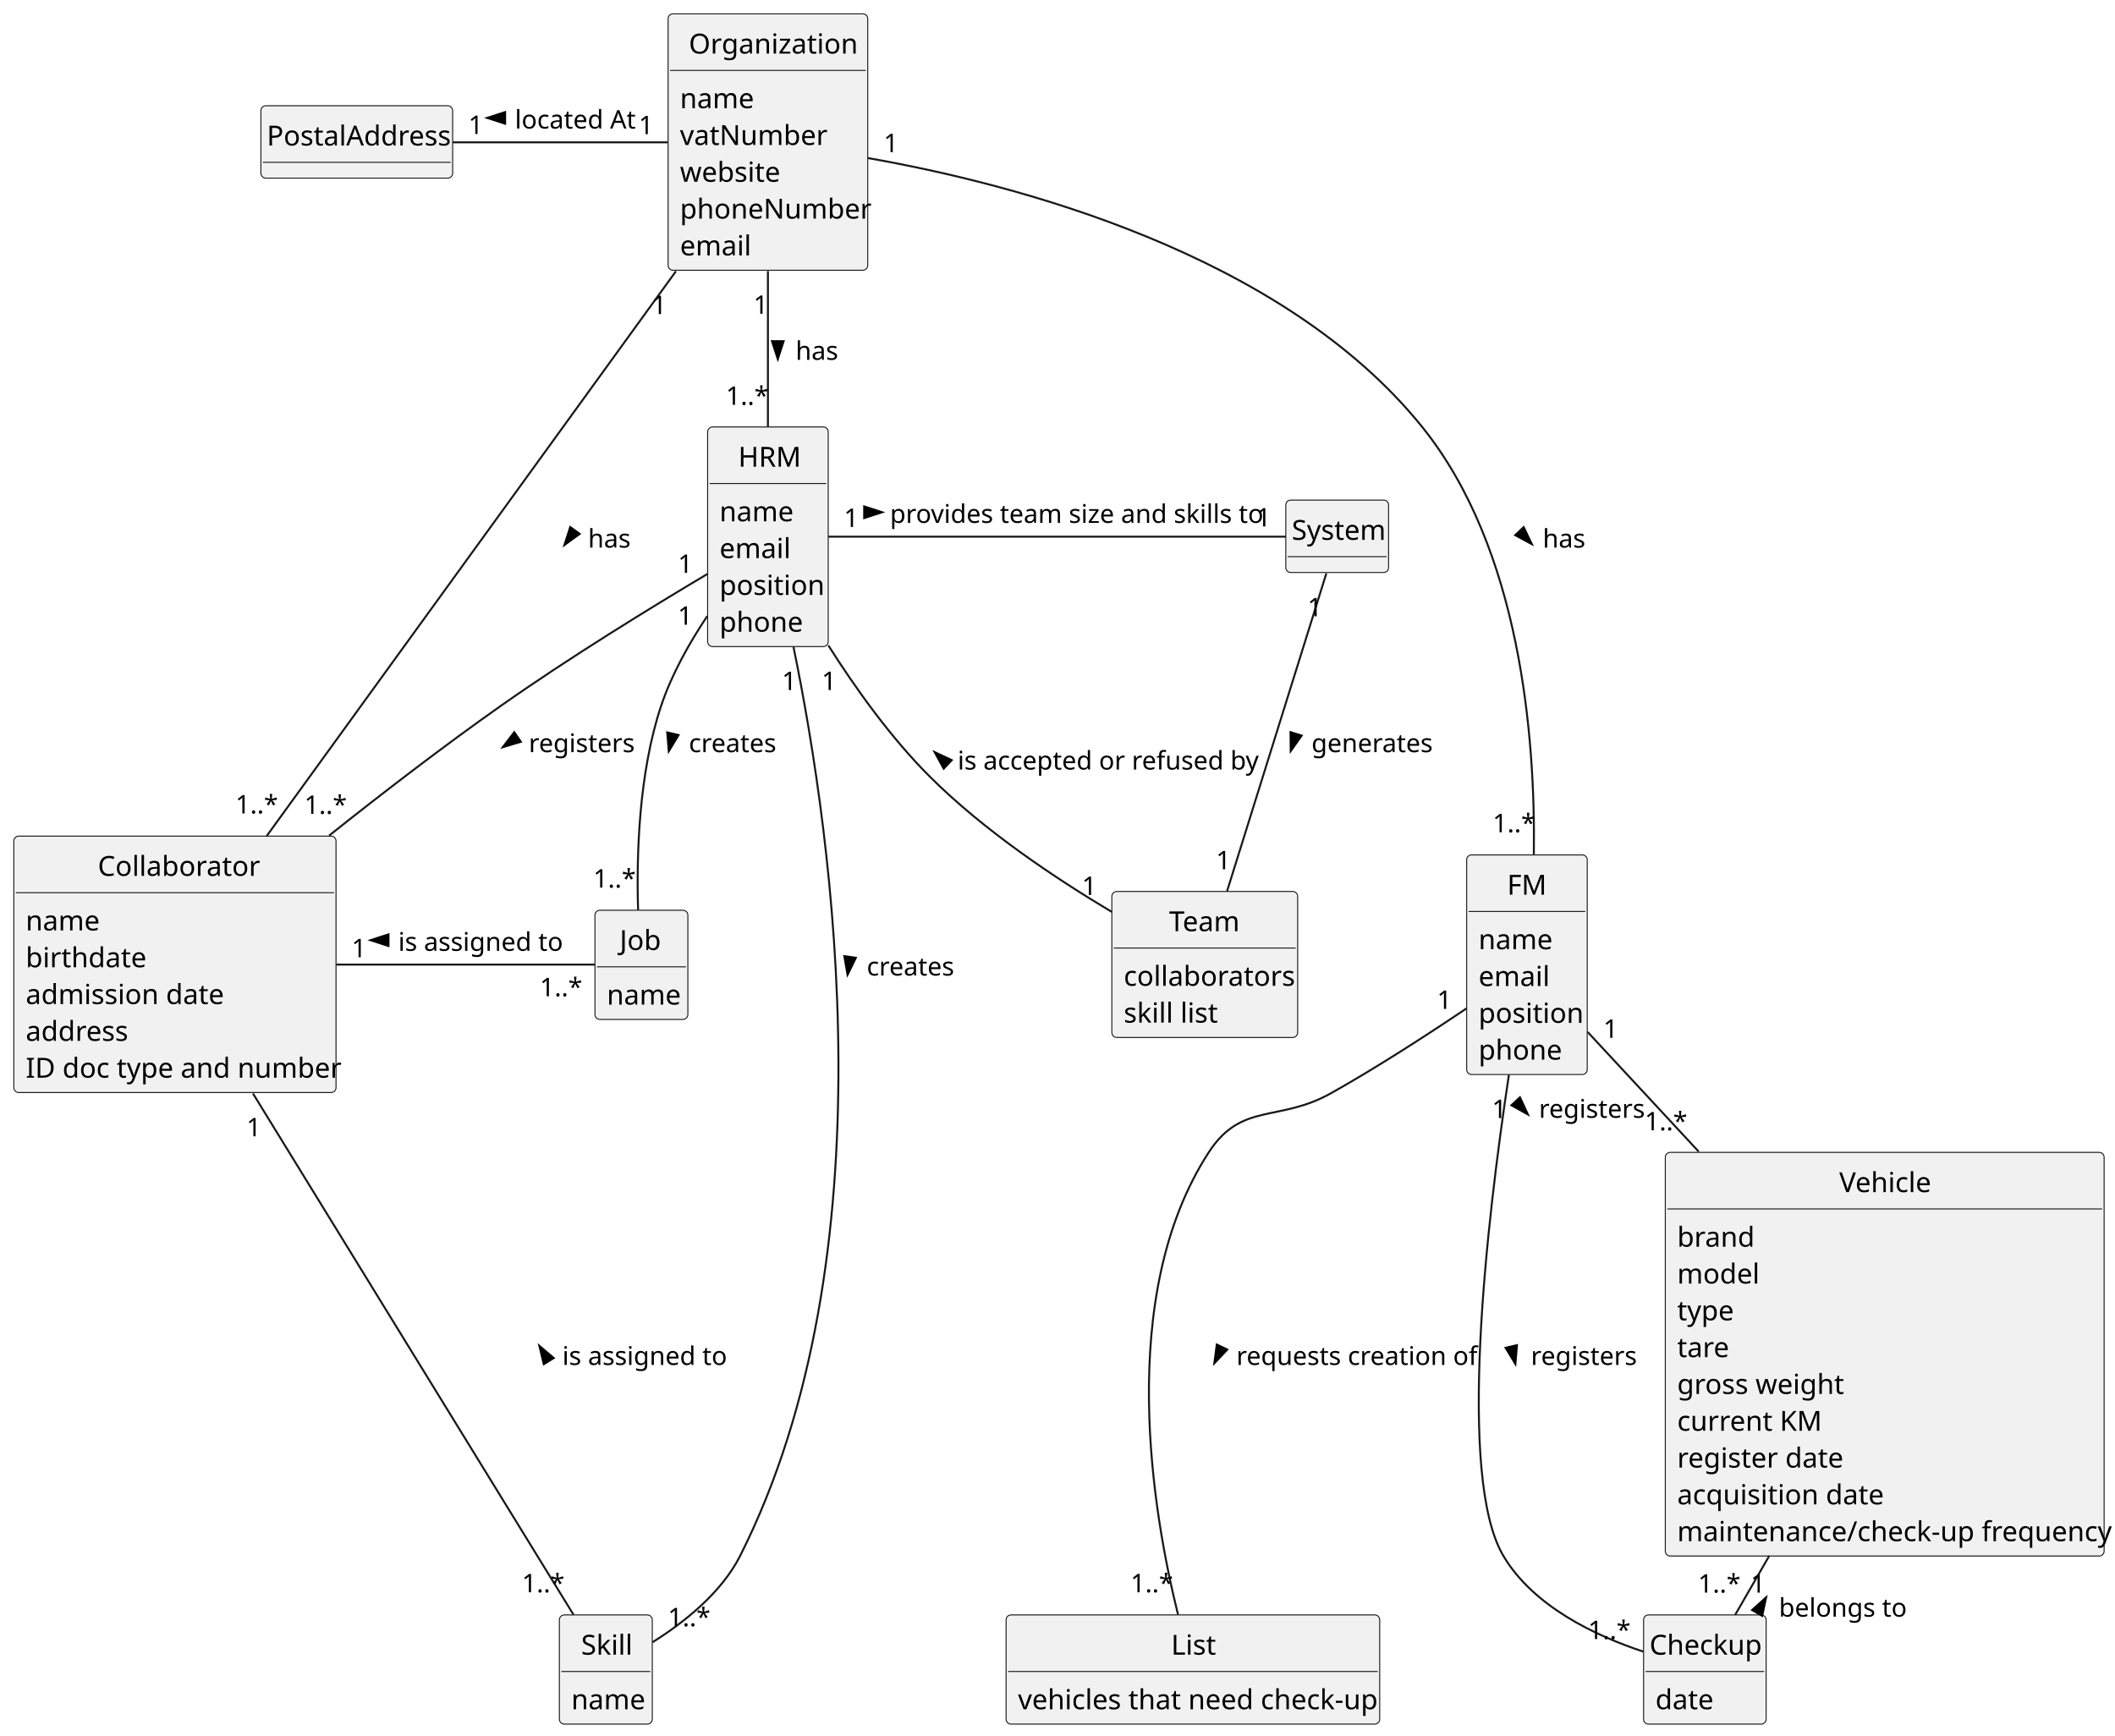
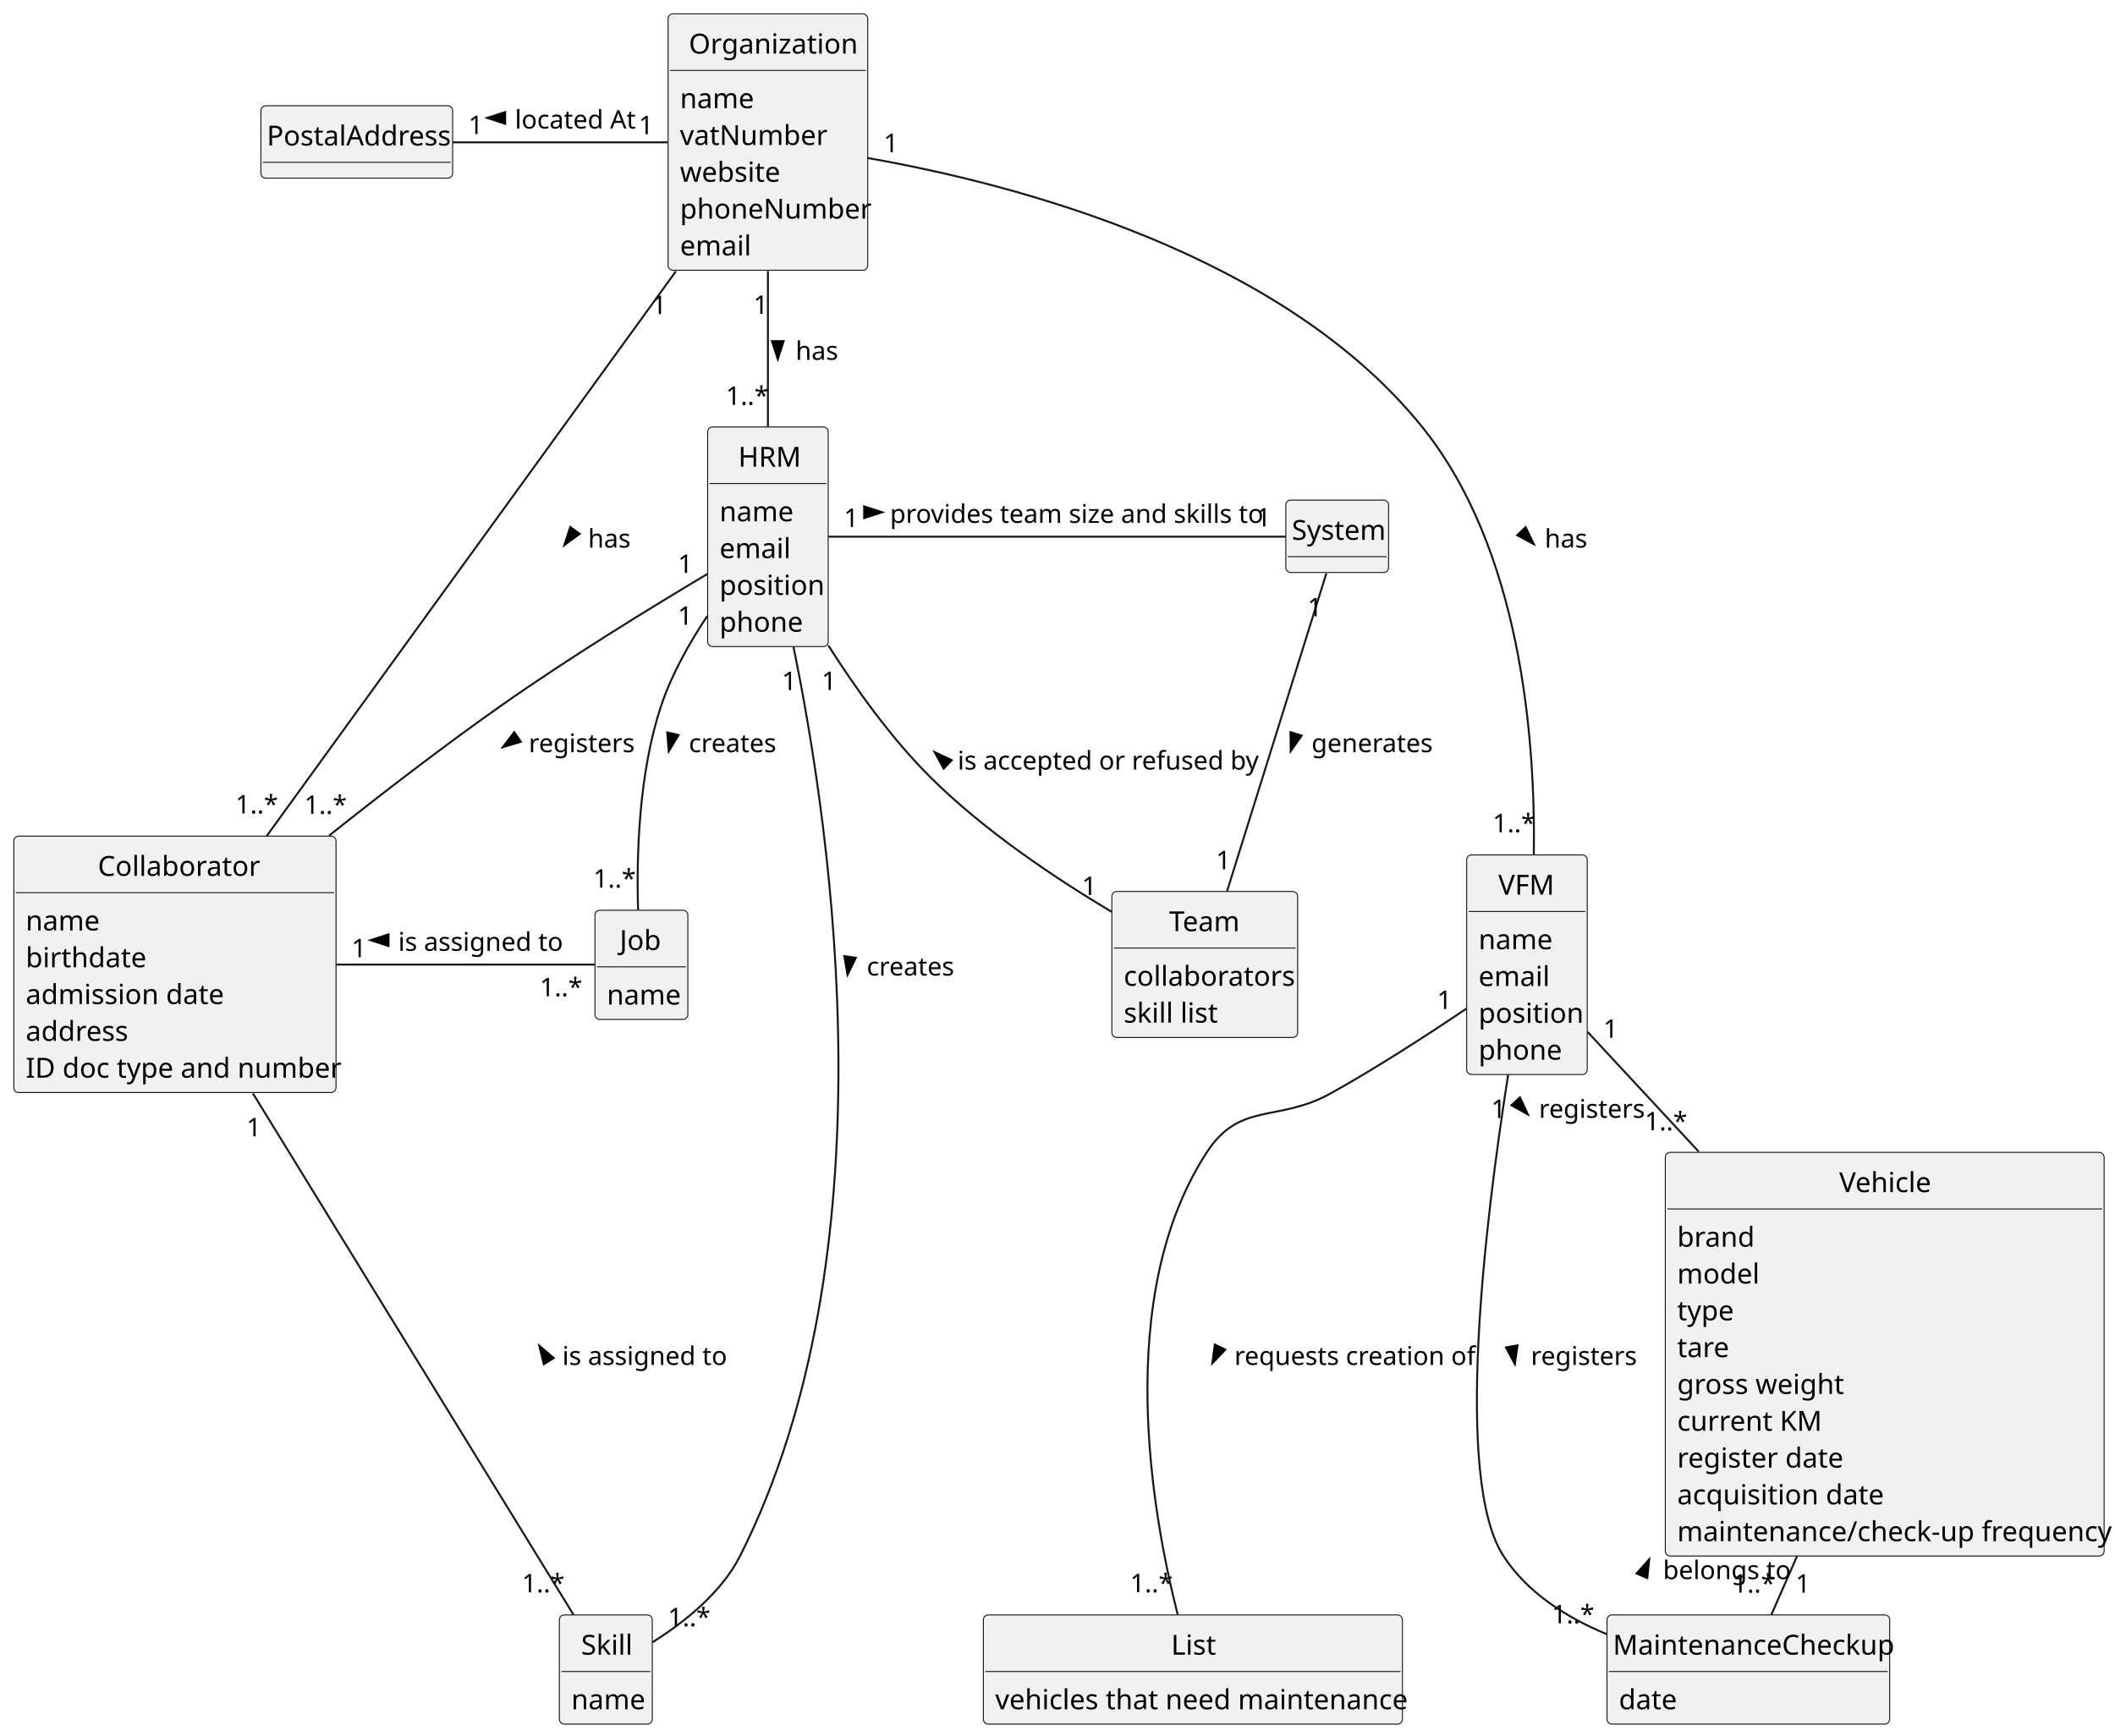
<svg xmlns="http://www.w3.org/2000/svg" contentStyleType="text/css" height="439.5px" preserveAspectRatio="none" style="width:535px;height:439px;background:#FFFFFF;" version="1.1" viewBox="0 0 535 439" width="535.5px" zoomAndPan="magnify">
  <defs />
  <g>
    <g id="elem_Organization">
      <rect codeLine="16" fill="#F1F1F1" height="64.863" id="Organization" rx="1.25" ry="1.25" style="stroke:#181818;stroke-width:0.25;" width="50.5" x="169" y="3.5" />
      <text fill="#000000" font-family="sans-serif" font-size="7" lengthAdjust="spacing" textLength="40" x="174.25" y="13.554">Organization</text>
      <line style="stroke:#181818;stroke-width:0.25;" x1="169.5" x2="219" y1="17.811" y2="17.811" />
      <text fill="#000000" font-family="sans-serif" font-size="7" lengthAdjust="spacing" textLength="17.5" x="172" y="27.364">name</text>
      <text fill="#000000" font-family="sans-serif" font-size="7" lengthAdjust="spacing" textLength="34" x="172" y="36.675">vatNumber</text>
      <text fill="#000000" font-family="sans-serif" font-size="7" lengthAdjust="spacing" textLength="23.5" x="172" y="45.985">website</text>
      <text fill="#000000" font-family="sans-serif" font-size="7" lengthAdjust="spacing" textLength="44.5" x="172" y="55.296">phoneNumber</text>
      <text fill="#000000" font-family="sans-serif" font-size="7" lengthAdjust="spacing" textLength="16.5" x="172" y="64.606">email</text>
    </g>
    <g id="elem_Collaborator">
      <rect codeLine="24" fill="#F1F1F1" height="64.863" id="Collaborator" rx="1.25" ry="1.25" style="stroke:#181818;stroke-width:0.25;" width="81.5" x="3.5" y="211.5" />
      <text fill="#000000" font-family="sans-serif" font-size="7" lengthAdjust="spacing" textLength="39" x="24.75" y="221.554">Collaborator</text>
      <line style="stroke:#181818;stroke-width:0.25;" x1="4" x2="84.5" y1="225.81" y2="225.81" />
      <text fill="#000000" font-family="sans-serif" font-size="7" lengthAdjust="spacing" textLength="17.5" x="6.5" y="235.364">name</text>
      <text fill="#000000" font-family="sans-serif" font-size="7" lengthAdjust="spacing" textLength="28" x="6.5" y="244.675">birthdate</text>
      <text fill="#000000" font-family="sans-serif" font-size="7" lengthAdjust="spacing" textLength="47.5" x="6.5" y="253.985">admission date</text>
      <text fill="#000000" font-family="sans-serif" font-size="7" lengthAdjust="spacing" textLength="25.5" x="6.5" y="263.296">address</text>
      <text fill="#000000" font-family="sans-serif" font-size="7" lengthAdjust="spacing" textLength="75.5" x="6.5" y="272.606">ID doc type and number</text>
    </g>
    <g id="elem_HRM">
      <rect codeLine="33" fill="#F1F1F1" height="55.553" id="HRM" rx="1.25" ry="1.25" style="stroke:#181818;stroke-width:0.25;" width="30.5" x="179" y="108" />
      <text fill="#000000" font-family="sans-serif" font-size="7" lengthAdjust="spacing" textLength="15" x="186.75" y="118.054">HRM</text>
      <line style="stroke:#181818;stroke-width:0.25;" x1="179.5" x2="209" y1="122.311" y2="122.311" />
      <text fill="#000000" font-family="sans-serif" font-size="7" lengthAdjust="spacing" textLength="17.5" x="182" y="131.864">name</text>
      <text fill="#000000" font-family="sans-serif" font-size="7" lengthAdjust="spacing" textLength="16.5" x="182" y="141.175">email</text>
      <text fill="#000000" font-family="sans-serif" font-size="7" lengthAdjust="spacing" textLength="24.5" x="182" y="150.485">position</text>
      <text fill="#000000" font-family="sans-serif" font-size="7" lengthAdjust="spacing" textLength="20" x="182" y="159.796">phone</text>
    </g>
-     <g id="elem_FM">
-       <rect codeLine="40" fill="#F1F1F1" height="55.553" id="FM" rx="1.25" ry="1.25" style="stroke:#181818;stroke-width:0.25;" width="30.5" x="371" y="216.25" />
-       <text fill="#000000" font-family="sans-serif" font-size="7" lengthAdjust="spacing" textLength="10" x="381.25" y="226.304">FM</text>
+     <g id="elem_VFM">
+       <rect codeLine="40" fill="#F1F1F1" height="55.553" id="VFM" rx="1.25" ry="1.25" style="stroke:#181818;stroke-width:0.25;" width="30.5" x="371" y="216.25" />
+       <text fill="#000000" font-family="sans-serif" font-size="7" lengthAdjust="spacing" textLength="14.5" x="379" y="226.304">VFM</text>
      <line style="stroke:#181818;stroke-width:0.25;" x1="371.5" x2="401" y1="230.56" y2="230.56" />
      <text fill="#000000" font-family="sans-serif" font-size="7" lengthAdjust="spacing" textLength="17.5" x="374" y="240.114">name</text>
      <text fill="#000000" font-family="sans-serif" font-size="7" lengthAdjust="spacing" textLength="16.5" x="374" y="249.425">email</text>
      <text fill="#000000" font-family="sans-serif" font-size="7" lengthAdjust="spacing" textLength="24.5" x="374" y="258.735">position</text>
      <text fill="#000000" font-family="sans-serif" font-size="7" lengthAdjust="spacing" textLength="20" x="374" y="268.046">phone</text>
    </g>
    <g id="elem_Skill">
      <rect codeLine="47" fill="#F1F1F1" height="27.621" id="Skill" rx="1.25" ry="1.25" style="stroke:#181818;stroke-width:0.25;" width="23.5" x="141.5" y="408.5" />
      <text fill="#000000" font-family="sans-serif" font-size="7" lengthAdjust="spacing" textLength="12.5" x="147" y="418.554">Skill</text>
      <line style="stroke:#181818;stroke-width:0.25;" x1="142" x2="164.5" y1="422.81" y2="422.81" />
      <text fill="#000000" font-family="sans-serif" font-size="7" lengthAdjust="spacing" textLength="17.5" x="144.5" y="432.364">name</text>
    </g>
    <g id="elem_Job">
      <rect codeLine="51" fill="#F1F1F1" height="27.621" id="Job" rx="1.25" ry="1.25" style="stroke:#181818;stroke-width:0.25;" width="23.5" x="150.5" y="230.25" />
      <text fill="#000000" font-family="sans-serif" font-size="7" lengthAdjust="spacing" textLength="11" x="156.75" y="240.304">Job</text>
      <line style="stroke:#181818;stroke-width:0.25;" x1="151" x2="173.5" y1="244.56" y2="244.56" />
      <text fill="#000000" font-family="sans-serif" font-size="7" lengthAdjust="spacing" textLength="17.5" x="153.5" y="254.114">name</text>
    </g>
    <g id="elem_System">
      <rect codeLine="55" fill="#F1F1F1" height="18.311" id="System" rx="1.25" ry="1.25" style="stroke:#181818;stroke-width:0.25;" width="26" x="325.25" y="126.5" />
      <text fill="#000000" font-family="sans-serif" font-size="7" lengthAdjust="spacing" textLength="23" x="326.75" y="136.554">System</text>
      <line style="stroke:#181818;stroke-width:0.25;" x1="325.75" x2="350.75" y1="140.81" y2="140.81" />
    </g>
    <g id="elem_Team">
      <rect codeLine="59" fill="#F1F1F1" height="36.932" id="Team" rx="1.25" ry="1.25" style="stroke:#181818;stroke-width:0.25;" width="47" x="281.25" y="225.5" />
      <text fill="#000000" font-family="sans-serif" font-size="7" lengthAdjust="spacing" textLength="18" x="295.75" y="235.554">Team</text>
      <line style="stroke:#181818;stroke-width:0.25;" x1="281.75" x2="327.75" y1="239.81" y2="239.81" />
      <text fill="#000000" font-family="sans-serif" font-size="7" lengthAdjust="spacing" textLength="41" x="284.25" y="249.364">collaborators</text>
      <text fill="#000000" font-family="sans-serif" font-size="7" lengthAdjust="spacing" textLength="22" x="284.25" y="258.675">skill list</text>
    </g>
    <g id="elem_Vehicle">
      <rect codeLine="70" fill="#F1F1F1" height="102.106" id="Vehicle" rx="1.25" ry="1.25" style="stroke:#181818;stroke-width:0.25;" width="111" x="421.25" y="291.5" />
      <text fill="#000000" font-family="sans-serif" font-size="7" lengthAdjust="spacing" textLength="23" x="465.25" y="301.554">Vehicle</text>
      <line style="stroke:#181818;stroke-width:0.25;" x1="421.75" x2="531.75" y1="305.81" y2="305.81" />
      <text fill="#000000" font-family="sans-serif" font-size="7" lengthAdjust="spacing" textLength="18.5" x="424.25" y="315.364">brand</text>
      <text fill="#000000" font-family="sans-serif" font-size="7" lengthAdjust="spacing" textLength="19" x="424.25" y="324.675">model</text>
      <text fill="#000000" font-family="sans-serif" font-size="7" lengthAdjust="spacing" textLength="13.5" x="424.25" y="333.985">type</text>
      <text fill="#000000" font-family="sans-serif" font-size="7" lengthAdjust="spacing" textLength="12.5" x="424.25" y="343.296">tare</text>
      <text fill="#000000" font-family="sans-serif" font-size="7" lengthAdjust="spacing" textLength="39.5" x="424.25" y="352.606">gross weight</text>
      <text fill="#000000" font-family="sans-serif" font-size="7" lengthAdjust="spacing" textLength="34.5" x="424.25" y="361.917">current KM</text>
      <text fill="#000000" font-family="sans-serif" font-size="7" lengthAdjust="spacing" textLength="40" x="424.25" y="371.228">register date</text>
      <text fill="#000000" font-family="sans-serif" font-size="7" lengthAdjust="spacing" textLength="49.5" x="424.25" y="380.538">acquisition date</text>
      <text fill="#000000" font-family="sans-serif" font-size="7" lengthAdjust="spacing" textLength="105" x="424.25" y="389.849">maintenance/check-up frequency</text>
    </g>
-     <g id="elem_Checkup">
-       <rect codeLine="82" fill="#F1F1F1" height="27.621" id="Checkup" rx="1.25" ry="1.25" style="stroke:#181818;stroke-width:0.25;" width="31" x="415.75" y="408.5" />
-       <text fill="#000000" font-family="sans-serif" font-size="7" lengthAdjust="spacing" textLength="28" x="417.25" y="418.554">Checkup</text>
-       <line style="stroke:#181818;stroke-width:0.25;" x1="416.25" x2="446.25" y1="422.81" y2="422.81" />
-       <text fill="#000000" font-family="sans-serif" font-size="7" lengthAdjust="spacing" textLength="14" x="418.75" y="432.364">date</text>
+     <g id="elem_MaintenanceCheckup">
+       <rect codeLine="82" fill="#F1F1F1" height="27.621" id="MaintenanceCheckup" rx="1.25" ry="1.25" style="stroke:#181818;stroke-width:0.25;" width="71.5" x="406.5" y="408.5" />
+       <text fill="#000000" font-family="sans-serif" font-size="7" lengthAdjust="spacing" textLength="68.5" x="408" y="418.554">MaintenanceCheckup</text>
+       <line style="stroke:#181818;stroke-width:0.25;" x1="407" x2="477.5" y1="422.81" y2="422.81" />
+       <text fill="#000000" font-family="sans-serif" font-size="7" lengthAdjust="spacing" textLength="14" x="409.5" y="432.364">date</text>
    </g>
    <g id="elem_List">
-       <rect codeLine="86" fill="#F1F1F1" height="27.621" id="List" rx="1.25" ry="1.25" style="stroke:#181818;stroke-width:0.25;" width="94.5" x="254.5" y="408.5" />
+       <rect codeLine="86" fill="#F1F1F1" height="27.621" id="List" rx="1.25" ry="1.25" style="stroke:#181818;stroke-width:0.25;" width="106" x="248.75" y="408.5" />
      <text fill="#000000" font-family="sans-serif" font-size="7" lengthAdjust="spacing" textLength="11" x="296.25" y="418.554">List</text>
-       <line style="stroke:#181818;stroke-width:0.25;" x1="255" x2="348.5" y1="422.81" y2="422.81" />
-       <text fill="#000000" font-family="sans-serif" font-size="7" lengthAdjust="spacing" textLength="88.5" x="257.5" y="432.364">vehicles that need check-up</text>
+       <line style="stroke:#181818;stroke-width:0.25;" x1="249.25" x2="354.25" y1="422.81" y2="422.81" />
+       <text fill="#000000" font-family="sans-serif" font-size="7" lengthAdjust="spacing" textLength="100" x="251.75" y="432.364">vehicles that need maintenance</text>
    </g>
    <g id="elem_PostalAddress">
      <rect fill="#F1F1F1" height="18.311" id="PostalAddress" rx="1.25" ry="1.25" style="stroke:#181818;stroke-width:0.25;" width="48.5" x="66" y="26.75" />
      <text fill="#000000" font-family="sans-serif" font-size="7" lengthAdjust="spacing" textLength="45.5" x="67.5" y="36.804">PostalAddress</text>
      <line style="stroke:#181818;stroke-width:0.25;" x1="66.5" x2="114" y1="41.06" y2="41.06" />
    </g>
    <g id="link_Organization_HRM">
      <path codeLine="92" d="M194.25,68.56 C194.25,81.29 194.25,95.775 194.25,107.985 " fill="none" id="Organization-HRM" style="stroke:#181818;stroke-width:0.5;" />
      <polygon fill="#000000" points="196.75,90.823,198.22,86.3,195.28,86.3,196.75,90.823" style="stroke:#000000;stroke-width:0.5;" />
      <text fill="#000000" font-family="sans-serif" font-size="6.5" lengthAdjust="spacing" textLength="10.5" x="201.25" y="91.014">has</text>
      <text fill="#000000" font-family="sans-serif" font-size="6.5" lengthAdjust="spacing" textLength="3.5" x="190.57" y="79.385">1</text>
      <text fill="#000000" font-family="sans-serif" font-size="6.5" lengthAdjust="spacing" textLength="10" x="183.609" y="102.403">1..*</text>
    </g>
-     <g id="link_Organization_FM">
-       <path codeLine="93" d="M219.545,39.98 C256.385,46.455 324.26,63.94 359.75,108 C384.595,138.85 388.41,186.33 387.99,216.12 " fill="none" id="Organization-FM" style="stroke:#181818;stroke-width:0.5;" />
-       <polygon fill="#000000" points="387.478,137.63,385.414,133.345,383.29,135.377,387.478,137.63" style="stroke:#000000;stroke-width:0.5;" />
-       <text fill="#000000" font-family="sans-serif" font-size="6.5" lengthAdjust="spacing" textLength="10.5" x="390.25" y="138.514">has</text>
+     <g id="link_Organization_VFM">
+       <path codeLine="93" d="M219.545,39.98 C256.385,46.455 324.26,63.94 359.75,108 C384.595,138.85 388.41,186.33 387.99,216.12 " fill="none" id="Organization-VFM" style="stroke:#181818;stroke-width:0.5;" />
+       <polygon fill="#000000" points="387.978,137.63,385.914,133.345,383.79,135.377,387.978,137.63" style="stroke:#000000;stroke-width:0.5;" />
+       <text fill="#000000" font-family="sans-serif" font-size="6.5" lengthAdjust="spacing" textLength="10.5" x="390.75" y="138.514">has</text>
      <text fill="#000000" font-family="sans-serif" font-size="6.5" lengthAdjust="spacing" textLength="3.5" x="223.517" y="38.475">1</text>
      <text fill="#000000" font-family="sans-serif" font-size="6.5" lengthAdjust="spacing" textLength="10" x="377.572" y="210.523">1..*</text>
    </g>
    <g id="link_Collaborator_Organization">
      <path codeLine="94" d="M67.455,211.48 C95.605,172.625 142.795,107.51 170.975,68.615 " fill="none" id="Collaborator-Organization" style="stroke:#181818;stroke-width:0.5;" />
      <polygon fill="#000000" points="142.783,137.847,146.627,135.047,144.247,133.323,142.783,137.847" style="stroke:#000000;stroke-width:0.5;" />
      <text fill="#000000" font-family="sans-serif" font-size="6.5" lengthAdjust="spacing" textLength="10.5" x="148.75" y="138.514">has</text>
      <text fill="#000000" font-family="sans-serif" font-size="6.5" lengthAdjust="spacing" textLength="10" x="59.56" y="205.759">1..*</text>
      <text fill="#000000" font-family="sans-serif" font-size="6.5" lengthAdjust="spacing" textLength="3.5" x="164.894" y="79.445">1</text>
    </g>
    <g id="link_HRM_Collaborator">
      <path codeLine="95" d="M178.935,145.19 C165.05,153.445 144.16,166.245 126.75,178.5 C112.21,188.735 96.78,200.6 83.245,211.37 " fill="none" id="HRM-Collaborator" style="stroke:#181818;stroke-width:0.5;" />
      <polygon fill="#000000" points="127.194,188.995,131.749,187.631,130.078,185.214,127.194,188.995" style="stroke:#000000;stroke-width:0.5;" />
      <text fill="#000000" font-family="sans-serif" font-size="6.5" lengthAdjust="spacing" textLength="25" x="133.75" y="190.264">registers</text>
      <text fill="#000000" font-family="sans-serif" font-size="6.5" lengthAdjust="spacing" textLength="3.5" x="171.489" y="144.915">1</text>
      <text fill="#000000" font-family="sans-serif" font-size="6.5" lengthAdjust="spacing" textLength="10" x="76.963" y="205.866">1..*</text>
    </g>
    <g id="link_HRM_Skill">
      <path codeLine="96" d="M200.71,163.615 C210.8,212.705 225.44,317.69 187.25,393.5 C182.45,403.025 172.84,410.535 165.055,415.41 " fill="none" id="HRM-Skill" style="stroke:#181818;stroke-width:0.5;" />
      <polygon fill="#000000" points="214.399,246.548,216.488,242.276,213.579,241.864,214.399,246.548" style="stroke:#000000;stroke-width:0.5;" />
      <text fill="#000000" font-family="sans-serif" font-size="6.5" lengthAdjust="spacing" textLength="21.5" x="219.25" y="246.764">creates</text>
      <text fill="#000000" font-family="sans-serif" font-size="6.5" lengthAdjust="spacing" textLength="3.5" x="197.784" y="174.549">1</text>
      <text fill="#000000" font-family="sans-serif" font-size="6.5" lengthAdjust="spacing" textLength="10" x="168.941" y="411.362">1..*</text>
    </g>
    <g id="link_HRM_Job">
      <path codeLine="97" d="M178.9,155.845 C174.36,162.65 169.9,170.575 167.25,178.5 C161.505,195.675 160.99,216.77 161.41,230.18 " fill="none" id="HRM-Job" style="stroke:#181818;stroke-width:0.5;" />
      <polygon fill="#000000" points="169.177,190.006,171.644,185.94,168.783,185.267,169.177,190.006" style="stroke:#000000;stroke-width:0.5;" />
      <text fill="#000000" font-family="sans-serif" font-size="6.5" lengthAdjust="spacing" textLength="21.5" x="174.25" y="190.264">creates</text>
      <text fill="#000000" font-family="sans-serif" font-size="6.5" lengthAdjust="spacing" textLength="3.5" x="171.446" y="158.034">1</text>
      <text fill="#000000" font-family="sans-serif" font-size="6.5" lengthAdjust="spacing" textLength="10" x="150.06" y="224.518">1..*</text>
    </g>
    <g id="link_Job_Collaborator">
      <path codeLine="98" d="M150.43,244 C135.24,244 108.075,244 85.025,244 " fill="none" id="Job-Collaborator" style="stroke:#181818;stroke-width:0.5;" />
      <polygon fill="#000000" points="93.75,237.823,98.272,239.292,98.272,236.353,93.75,237.823" style="stroke:#000000;stroke-width:0.5;" />
      <text fill="#000000" font-family="sans-serif" font-size="6.5" lengthAdjust="spacing" textLength="40.5" x="100.75" y="240.514">is assigned to</text>
      <text fill="#000000" font-family="sans-serif" font-size="6.5" lengthAdjust="spacing" textLength="10" x="136.54" y="252">1..*</text>
      <text fill="#000000" font-family="sans-serif" font-size="6.5" lengthAdjust="spacing" textLength="3.5" x="88.945" y="242.135">1</text>
    </g>
    <g id="link_Collaborator_Skill">
      <path codeLine="99" d="M63.99,276.6 C88.16,315.905 127.99,380.67 145.065,408.44 " fill="none" id="Collaborator-Skill" style="stroke:#181818;stroke-width:0.5;" />
      <polygon fill="#000000" points="136.44,340.443,137.558,345.065,140.061,343.526,136.44,340.443" style="stroke:#000000;stroke-width:0.5;" />
      <text fill="#000000" font-family="sans-serif" font-size="6.5" lengthAdjust="spacing" textLength="40.5" x="142.25" y="345.264">is assigned to</text>
      <text fill="#000000" font-family="sans-serif" font-size="6.5" lengthAdjust="spacing" textLength="3.5" x="62.345" y="287.429">1</text>
      <text fill="#000000" font-family="sans-serif" font-size="6.5" lengthAdjust="spacing" textLength="10" x="132.016" y="402.781">1..*</text>
    </g>
    <g id="link_System_HRM">
      <path codeLine="100" d="M325.23,135.75 C298.59,135.75 237.97,135.75 209.525,135.75 " fill="none" id="System-HRM" style="stroke:#181818;stroke-width:0.5;" />
      <polygon fill="#000000" points="223.125,129.573,218.602,128.103,218.602,131.042,223.125,129.573" style="stroke:#000000;stroke-width:0.5;" />
      <text fill="#000000" font-family="sans-serif" font-size="6.5" lengthAdjust="spacing" textLength="91" x="225.125" y="132.264">provides team size and skills to</text>
      <text fill="#000000" font-family="sans-serif" font-size="6.5" lengthAdjust="spacing" textLength="3.5" x="317.761" y="133.167">1</text>
      <text fill="#000000" font-family="sans-serif" font-size="6.5" lengthAdjust="spacing" textLength="3.5" x="213.462" y="133.292">1</text>
    </g>
    <g id="link_System_Team">
      <path codeLine="101" d="M335.51,145.025 C330.04,162.535 317.675,202.125 310.395,225.42 " fill="none" id="System-Team" style="stroke:#181818;stroke-width:0.5;" />
      <polygon fill="#000000" points="326.505,189.959,329.256,186.08,326.45,185.204,326.505,189.959" style="stroke:#000000;stroke-width:0.5;" />
      <text fill="#000000" font-family="sans-serif" font-size="6.5" lengthAdjust="spacing" textLength="28.5" x="331.75" y="190.264">generates</text>
      <text fill="#000000" font-family="sans-serif" font-size="6.5" lengthAdjust="spacing" textLength="3.5" x="330.747" y="155.89">1</text>
      <text fill="#000000" font-family="sans-serif" font-size="6.5" lengthAdjust="spacing" textLength="3.5" x="307.589" y="219.887">1</text>
    </g>
    <g id="link_HRM_Team">
      <path codeLine="102" d="M209.525,163.25 C216.52,174.28 225.44,186.72 235.25,196.5 C248.865,210.075 266.92,222.145 281.21,230.655 " fill="none" id="HRM-Team" style="stroke:#181818;stroke-width:0.5;" />
      <text fill="#000000" font-family="sans-serif" font-size="6.5" lengthAdjust="spacing" textLength="2" x="274.5" y="186.014"> </text>
      <polygon fill="#000000" points="236.429,190.256,238.717,194.424,240.73,192.283,236.429,190.256" style="stroke:#000000;stroke-width:0.5;" />
      <text fill="#000000" font-family="sans-serif" font-size="6.5" lengthAdjust="spacing" textLength="73" x="242.25" y="194.66">is accepted or refused by</text>
      <text fill="#000000" font-family="sans-serif" font-size="6.5" lengthAdjust="spacing" textLength="3.5" x="207.842" y="174.537">1</text>
      <text fill="#000000" font-family="sans-serif" font-size="6.5" lengthAdjust="spacing" textLength="3.5" x="273.679" y="226.382">1</text>
    </g>
-     <g id="link_FM_Vehicle">
-       <path codeLine="103" d="M401.6,261.04 C409.47,269.515 419.52,280.34 429.69,291.3 " fill="none" id="FM-Vehicle" style="stroke:#181818;stroke-width:0.5;" />
+     <g id="link_VFM_Vehicle">
+       <path codeLine="103" d="M401.6,261.04 C409.47,269.515 419.52,280.34 429.69,291.3 " fill="none" id="VFM-Vehicle" style="stroke:#181818;stroke-width:0.5;" />
      <polygon fill="#000000" points="386.481,281.895,384.481,277.581,382.327,279.58,386.481,281.895" style="stroke:#000000;stroke-width:0.5;" />
      <text fill="#000000" font-family="sans-serif" font-size="6.5" lengthAdjust="spacing" textLength="25" x="389.28" y="282.754">registers</text>
      <text fill="#000000" font-family="sans-serif" font-size="6.5" lengthAdjust="spacing" textLength="3.5" x="405.554" y="262.523">1</text>
      <text fill="#000000" font-family="sans-serif" font-size="6.5" lengthAdjust="spacing" textLength="10" x="416.029" y="285.917">1..*</text>
    </g>
-     <g id="link_FM_Checkup">
-       <path codeLine="104" d="M381.685,271.88 C376.045,309.185 368.535,373.62 380.25,393.5 C387.855,406.405 403.71,413.83 415.74,417.8 " fill="none" id="FM-Checkup" style="stroke:#181818;stroke-width:0.5;" />
-       <polygon fill="#000000" points="383.318,345.007,383.721,340.269,380.859,340.937,383.318,345.007" style="stroke:#000000;stroke-width:0.5;" />
+     <g id="link_VFM_MaintenanceCheckup">
+       <path codeLine="104" d="M381.495,271.855 C375.6,309.295 367.75,374.065 380.25,393.5 C386.265,402.85 396.22,409.145 406.415,413.365 " fill="none" id="VFM-MaintenanceCheckup" style="stroke:#181818;stroke-width:0.5;" />
+       <polygon fill="#000000" points="383.184,345.035,383.846,340.326,380.952,340.836,383.184,345.035" style="stroke:#000000;stroke-width:0.5;" />
      <text fill="#000000" font-family="sans-serif" font-size="6.5" lengthAdjust="spacing" textLength="25" x="387.25" y="345.264">registers</text>
-       <text fill="#000000" font-family="sans-serif" font-size="6.5" lengthAdjust="spacing" textLength="3.5" x="377.415" y="282.816">1</text>
-       <text fill="#000000" font-family="sans-serif" font-size="6.5" lengthAdjust="spacing" textLength="10" x="401.702" y="414.604">1..*</text>
-     </g>
-     <g id="link_Vehicle_Checkup">
-       <path codeLine="105" d="M447.55,393.54 C444.4,398.995 441.43,404.135 438.91,408.495 " fill="none" id="Vehicle-Checkup" style="stroke:#181818;stroke-width:0.5;" />
-       <polygon fill="#000000" points="446.741,404.083,443.206,407.264,445.751,408.734,446.741,404.083" style="stroke:#000000;stroke-width:0.5;" />
-       <text fill="#000000" font-family="sans-serif" font-size="6.5" lengthAdjust="spacing" textLength="30" x="449.99" y="408.939">belongs to</text>
-       <text fill="#000000" font-family="sans-serif" font-size="6.5" lengthAdjust="spacing" textLength="3.5" x="442.832" y="402.864">1</text>
-       <text fill="#000000" font-family="sans-serif" font-size="6.5" lengthAdjust="spacing" textLength="10" x="429.525" y="402.848">1..*</text>
-     </g>
-     <g id="link_FM_List">
-       <path codeLine="106" d="M370.945,255.09 C361.315,261.58 348.525,269.88 336.75,276.5 C323.41,284 314.08,278.66 305.75,291.5 C282.05,328.035 291.73,383.275 297.99,408.43 " fill="none" id="FM-List" style="stroke:#181818;stroke-width:0.5;" />
-       <polygon fill="#000000" points="307.176,344.83,310.446,341.378,307.792,340.115,307.176,344.83" style="stroke:#000000;stroke-width:0.5;" />
-       <text fill="#000000" font-family="sans-serif" font-size="6.5" lengthAdjust="spacing" textLength="57" x="312.75" y="345.264">requests creation of</text>
-       <text fill="#000000" font-family="sans-serif" font-size="6.5" lengthAdjust="spacing" textLength="3.5" x="363.501" y="255.197">1</text>
-       <text fill="#000000" font-family="sans-serif" font-size="6.5" lengthAdjust="spacing" textLength="10" x="285.964" y="402.768">1..*</text>
+       <text fill="#000000" font-family="sans-serif" font-size="6.5" lengthAdjust="spacing" textLength="3.5" x="377.202" y="282.788">1</text>
+       <text fill="#000000" font-family="sans-serif" font-size="6.5" lengthAdjust="spacing" textLength="10" x="392.523" y="410.628">1..*</text>
+     </g>
+     <g id="link_Vehicle_MaintenanceCheckup">
+       <path codeLine="105" d="M454.61,393.54 C452.22,398.995 449.97,404.135 448.055,408.495 " fill="none" id="Vehicle-MaintenanceCheckup" style="stroke:#181818;stroke-width:0.5;" />
+       <polygon fill="#000000" points="417.159,394.458,413.997,398.01,416.689,399.19,417.159,394.458" style="stroke:#000000;stroke-width:0.5;" />
+       <text fill="#000000" font-family="sans-serif" font-size="6.5" lengthAdjust="spacing" textLength="30" x="420.655" y="399.439">belongs to</text>
+       <text fill="#000000" font-family="sans-serif" font-size="6.5" lengthAdjust="spacing" textLength="3.5" x="454.197" y="402.864">1</text>
+       <text fill="#000000" font-family="sans-serif" font-size="6.5" lengthAdjust="spacing" textLength="10" x="438.241" y="402.848">1..*</text>
+     </g>
+     <g id="link_VFM_List">
+       <path codeLine="106" d="M370.96,255.115 C361.335,261.615 348.545,269.915 336.75,276.5 C323.21,284.06 313.705,278.5 305.25,291.5 C281.51,328.005 291.495,383.255 297.905,408.42 " fill="none" id="VFM-List" style="stroke:#181818;stroke-width:0.5;" />
+       <polygon fill="#000000" points="306.675,344.83,309.947,341.379,307.293,340.115,306.675,344.83" style="stroke:#000000;stroke-width:0.5;" />
+       <text fill="#000000" font-family="sans-serif" font-size="6.5" lengthAdjust="spacing" textLength="57" x="312.25" y="345.264">requests creation of</text>
+       <text fill="#000000" font-family="sans-serif" font-size="6.5" lengthAdjust="spacing" textLength="3.5" x="363.519" y="255.227">1</text>
+       <text fill="#000000" font-family="sans-serif" font-size="6.5" lengthAdjust="spacing" textLength="10" x="285.86" y="402.756">1..*</text>
    </g>
    <g id="link_PostalAddress_Organization">
      <path codeLine="108" d="M114.5,36 C130.83,36 152.315,36 168.87,36 " fill="none" id="PostalAddress-Organization" style="stroke:#181818;stroke-width:0.5;" />
      <polygon fill="#000000" points="123.25,29.823,127.772,31.292,127.772,28.353,123.25,29.823" style="stroke:#000000;stroke-width:0.5;" />
      <text fill="#000000" font-family="sans-serif" font-size="6.5" lengthAdjust="spacing" textLength="29.5" x="130.25" y="32.514">located At</text>
      <text fill="#000000" font-family="sans-serif" font-size="6.5" lengthAdjust="spacing" textLength="3.5" x="118.481" y="33.889">1</text>
      <text fill="#000000" font-family="sans-serif" font-size="6.5" lengthAdjust="spacing" textLength="3.5" x="161.555" y="33.936">1</text>
    </g>
  </g>
</svg>
